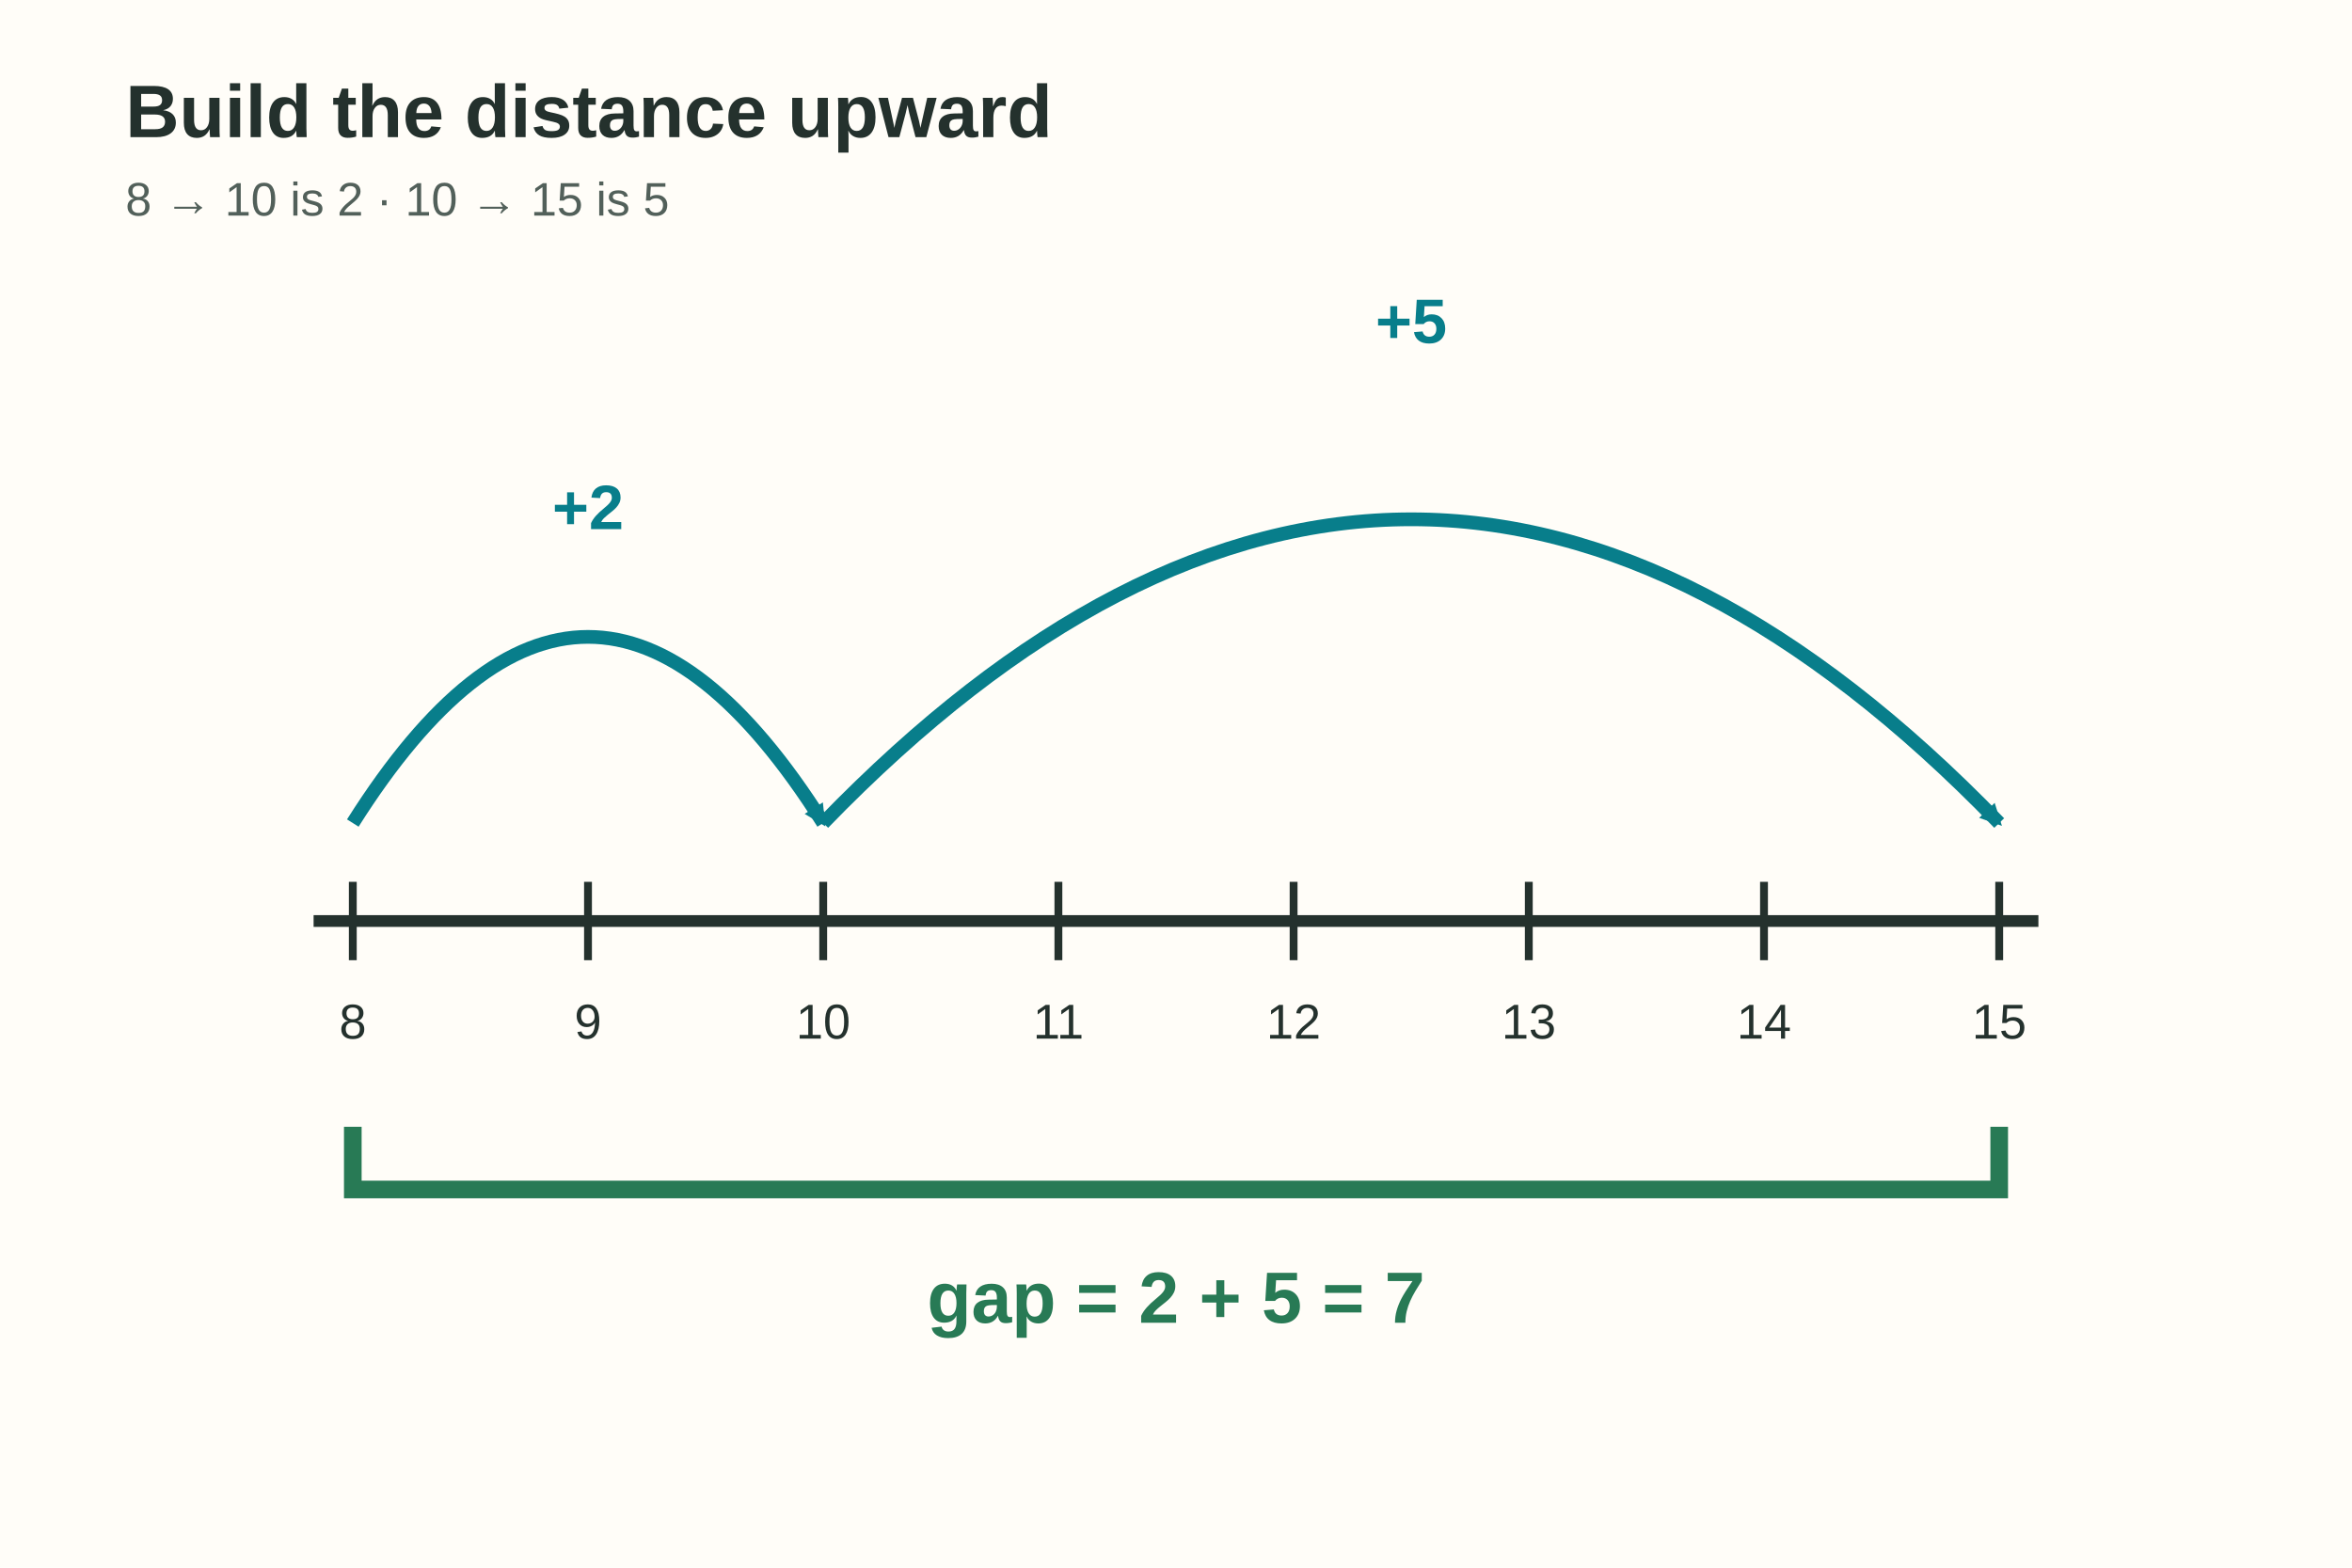
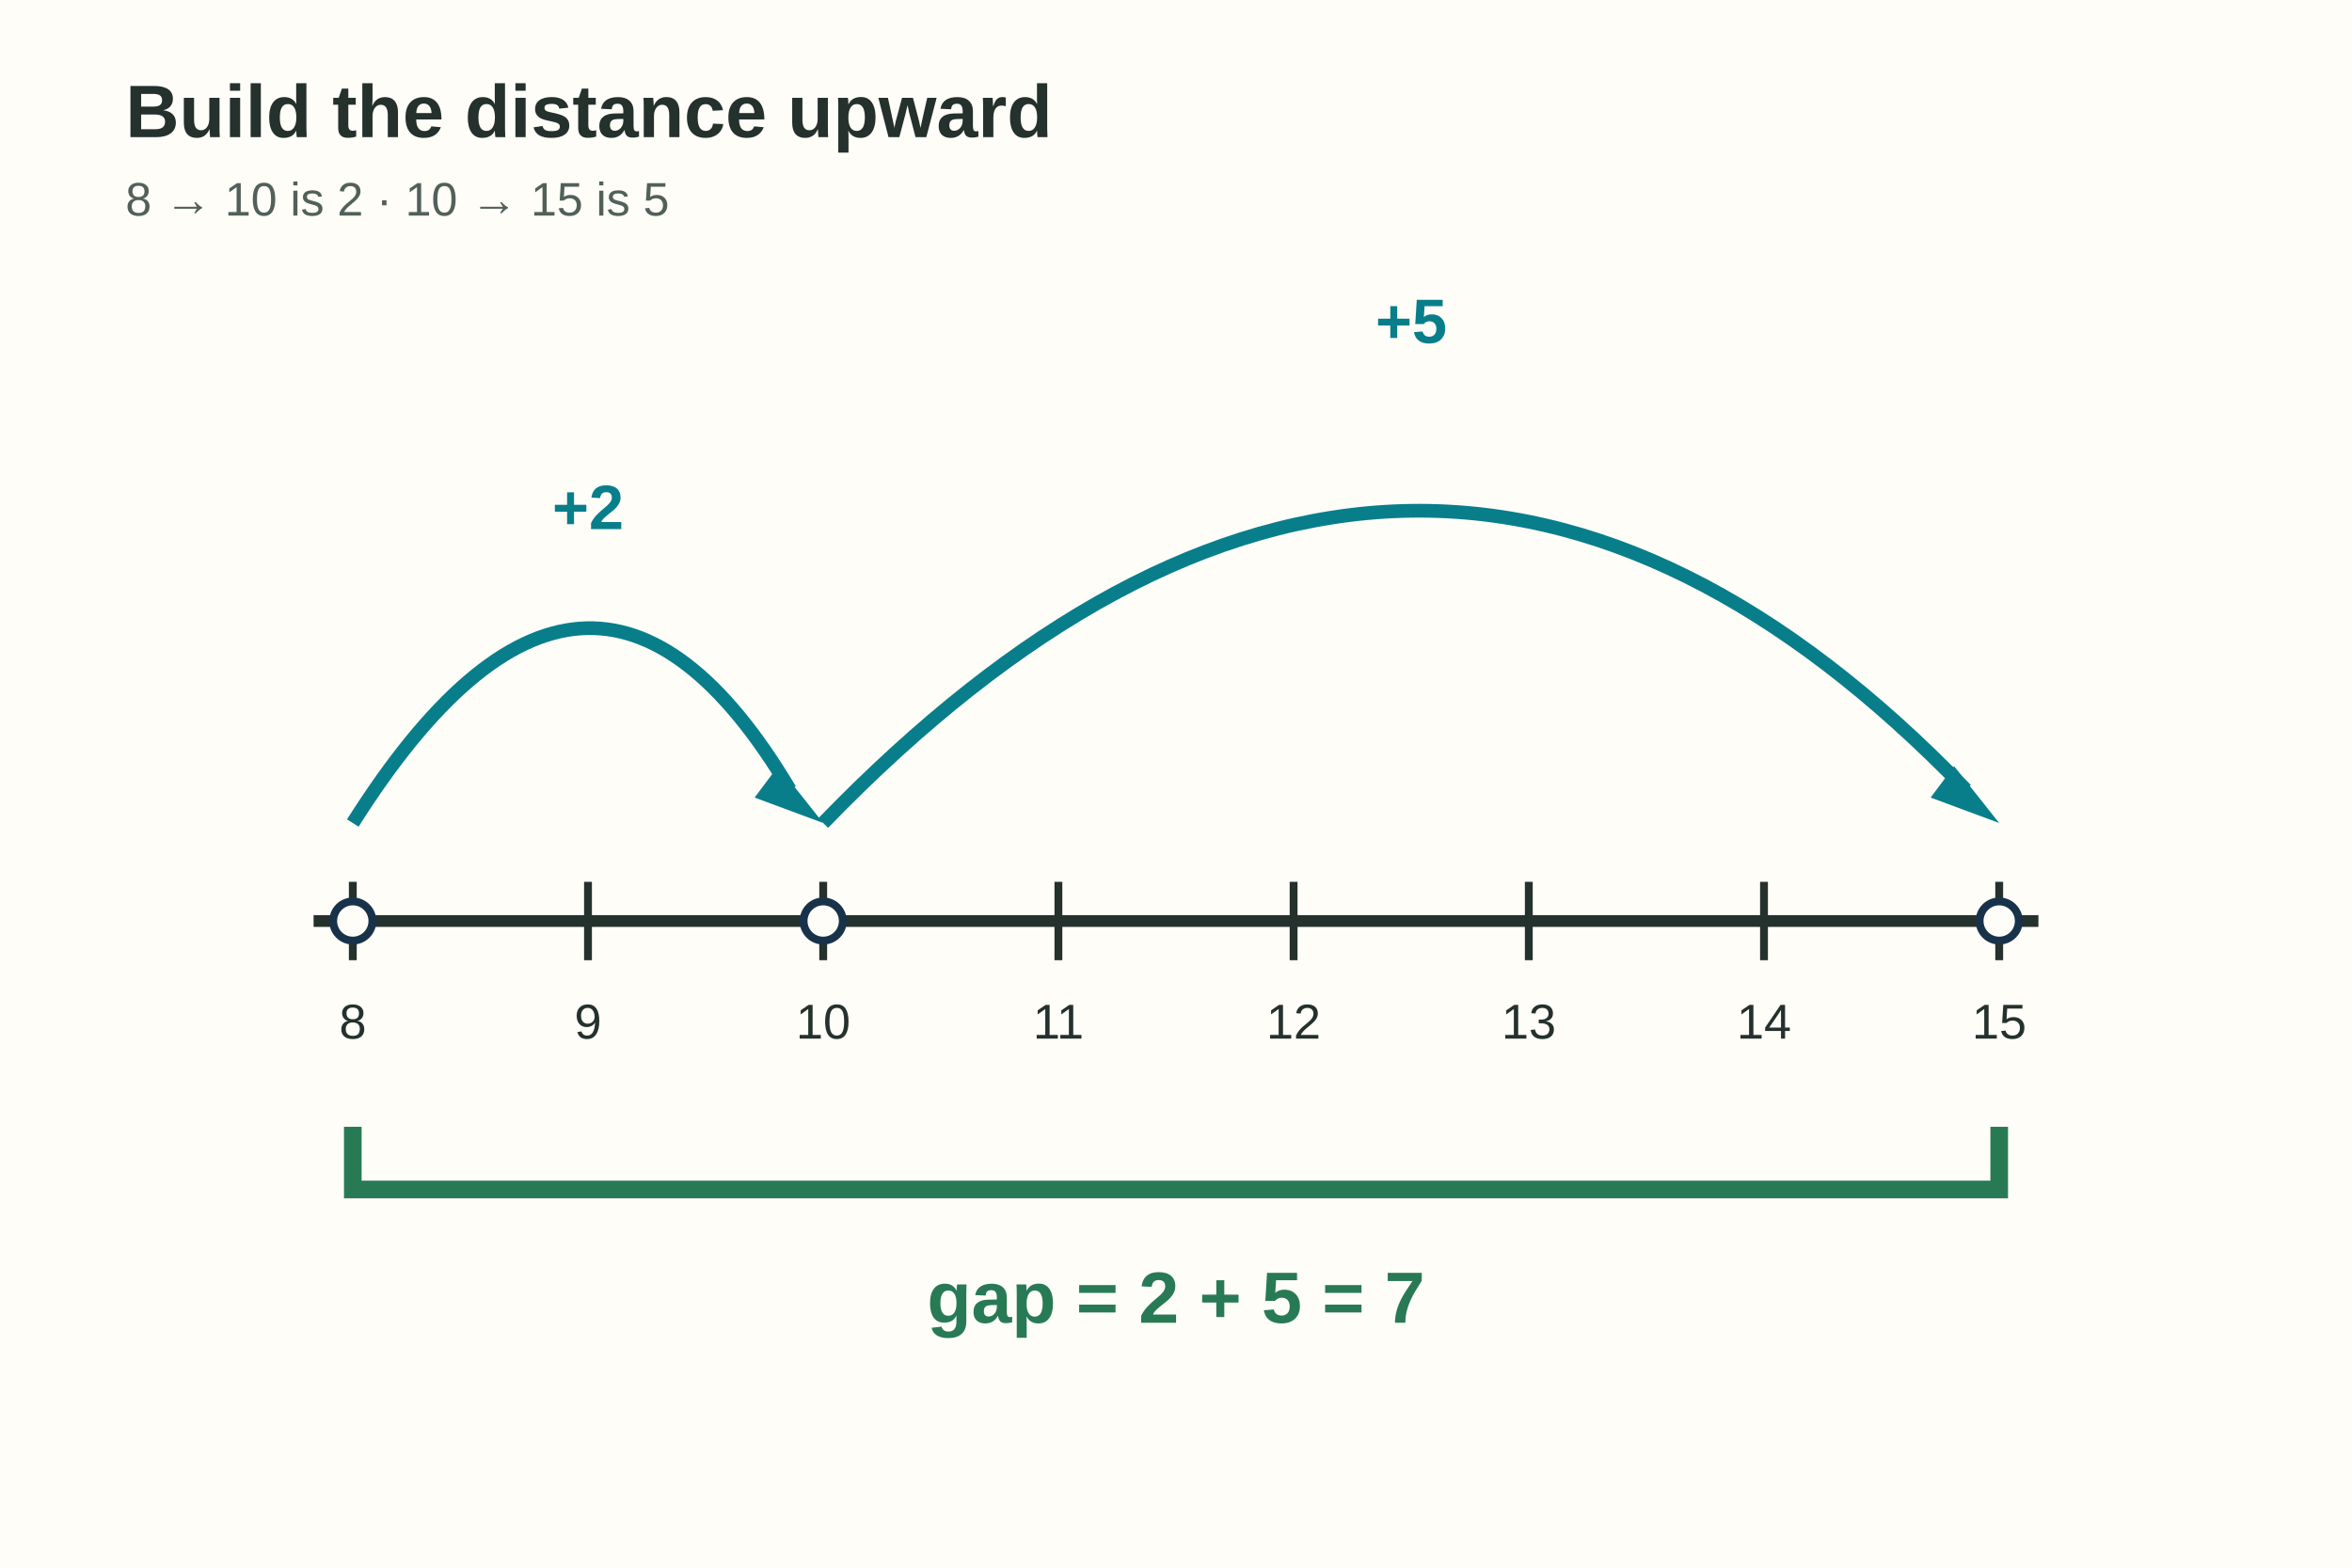
<svg xmlns="http://www.w3.org/2000/svg" data-qa-image-fixes="2026-09-08" width="1200" height="800" viewBox="0 0 1200 800" role="img" aria-labelledby="title desc" shape-rendering="geometricPrecision" text-rendering="optimizeLegibility">
-   <defs>
-     <marker id="a" markerWidth="11" markerHeight="11" refX="9" refY="5.5" orient="auto" markerUnits="userSpaceOnUse" viewBox="0 0 11 11">
-       <path d="M0 0L11 5.5 0 11z" fill="#087E8B" />
-     </marker>
-   </defs>
  <rect width="1200" height="800" fill="#FFFDF8" />
  <g font-family="Arial,sans-serif">
    <text x="64" y="70" font-size="38" font-weight="700" fill="#24312D">Build the distance upward</text>
    <text x="64" y="110" font-size="24" fill="#52605A">8 → 10 is 2 · 10 → 15 is 5</text>
    <path d="M160 470H1040" stroke="#24312D" stroke-width="6" />
    <g stroke="#24312D" stroke-width="4">
      <path d="M180 450v40M300 450v40M420 450v40M540 450v40M660 450v40M780 450v40M900 450v40M1020 450v40" />
    </g>
    <g font-size="25" text-anchor="middle" fill="#24312D">
      <text x="180" y="530">8</text>
      <text x="300" y="530">9</text>
      <text x="420" y="530">10</text>
      <text x="540" y="530">11</text>
      <text x="660" y="530">12</text>
      <text x="780" y="530">13</text>
      <text x="900" y="530">14</text>
      <text x="1020" y="530">15</text>
    </g>
-     <path d="M180 420Q300 230 420 420" fill="none" stroke="#087E8B" stroke-width="7" marker-end="url(#a)" />
-     <path d="M420 420Q720 110 1020 420" fill="none" stroke="#087E8B" stroke-width="7" marker-end="url(#a)" />
+     <path d="M180 420Q300 230 403 403" fill="none" stroke="#087E8B" stroke-width="7" />
+     <path d="M420 420Q720 110 1003 403" fill="none" stroke="#087E8B" stroke-width="7" />
+     <g fill="#087E8B">
+       <path d="M397 391l23 29-35-13z" />
+       <path d="M997 391l23 29-35-13z" />
+     </g>
+     <g fill="#FFFDF8" stroke="#18324A" stroke-width="4">
+       <circle cx="180" cy="470" r="10" />
+       <circle cx="420" cy="470" r="10" />
+       <circle cx="1020" cy="470" r="10" />
+     </g>
    <text x="300" y="270" text-anchor="middle" font-size="32" font-weight="700" fill="#087E8B">+2</text>
    <text x="720" y="175" text-anchor="middle" font-size="32" font-weight="700" fill="#087E8B">+5</text>
    <path d="M180 575v32h840v-32" fill="none" stroke="#287A55" stroke-width="9" />
    <path d="M180 584v23h840v-23" fill="none" stroke="#287A55" stroke-width="4" />
    <text x="600" y="675" text-anchor="middle" font-size="37" font-weight="700" fill="#287A55">gap = 2 + 5 = 7</text>
  </g>
</svg>
